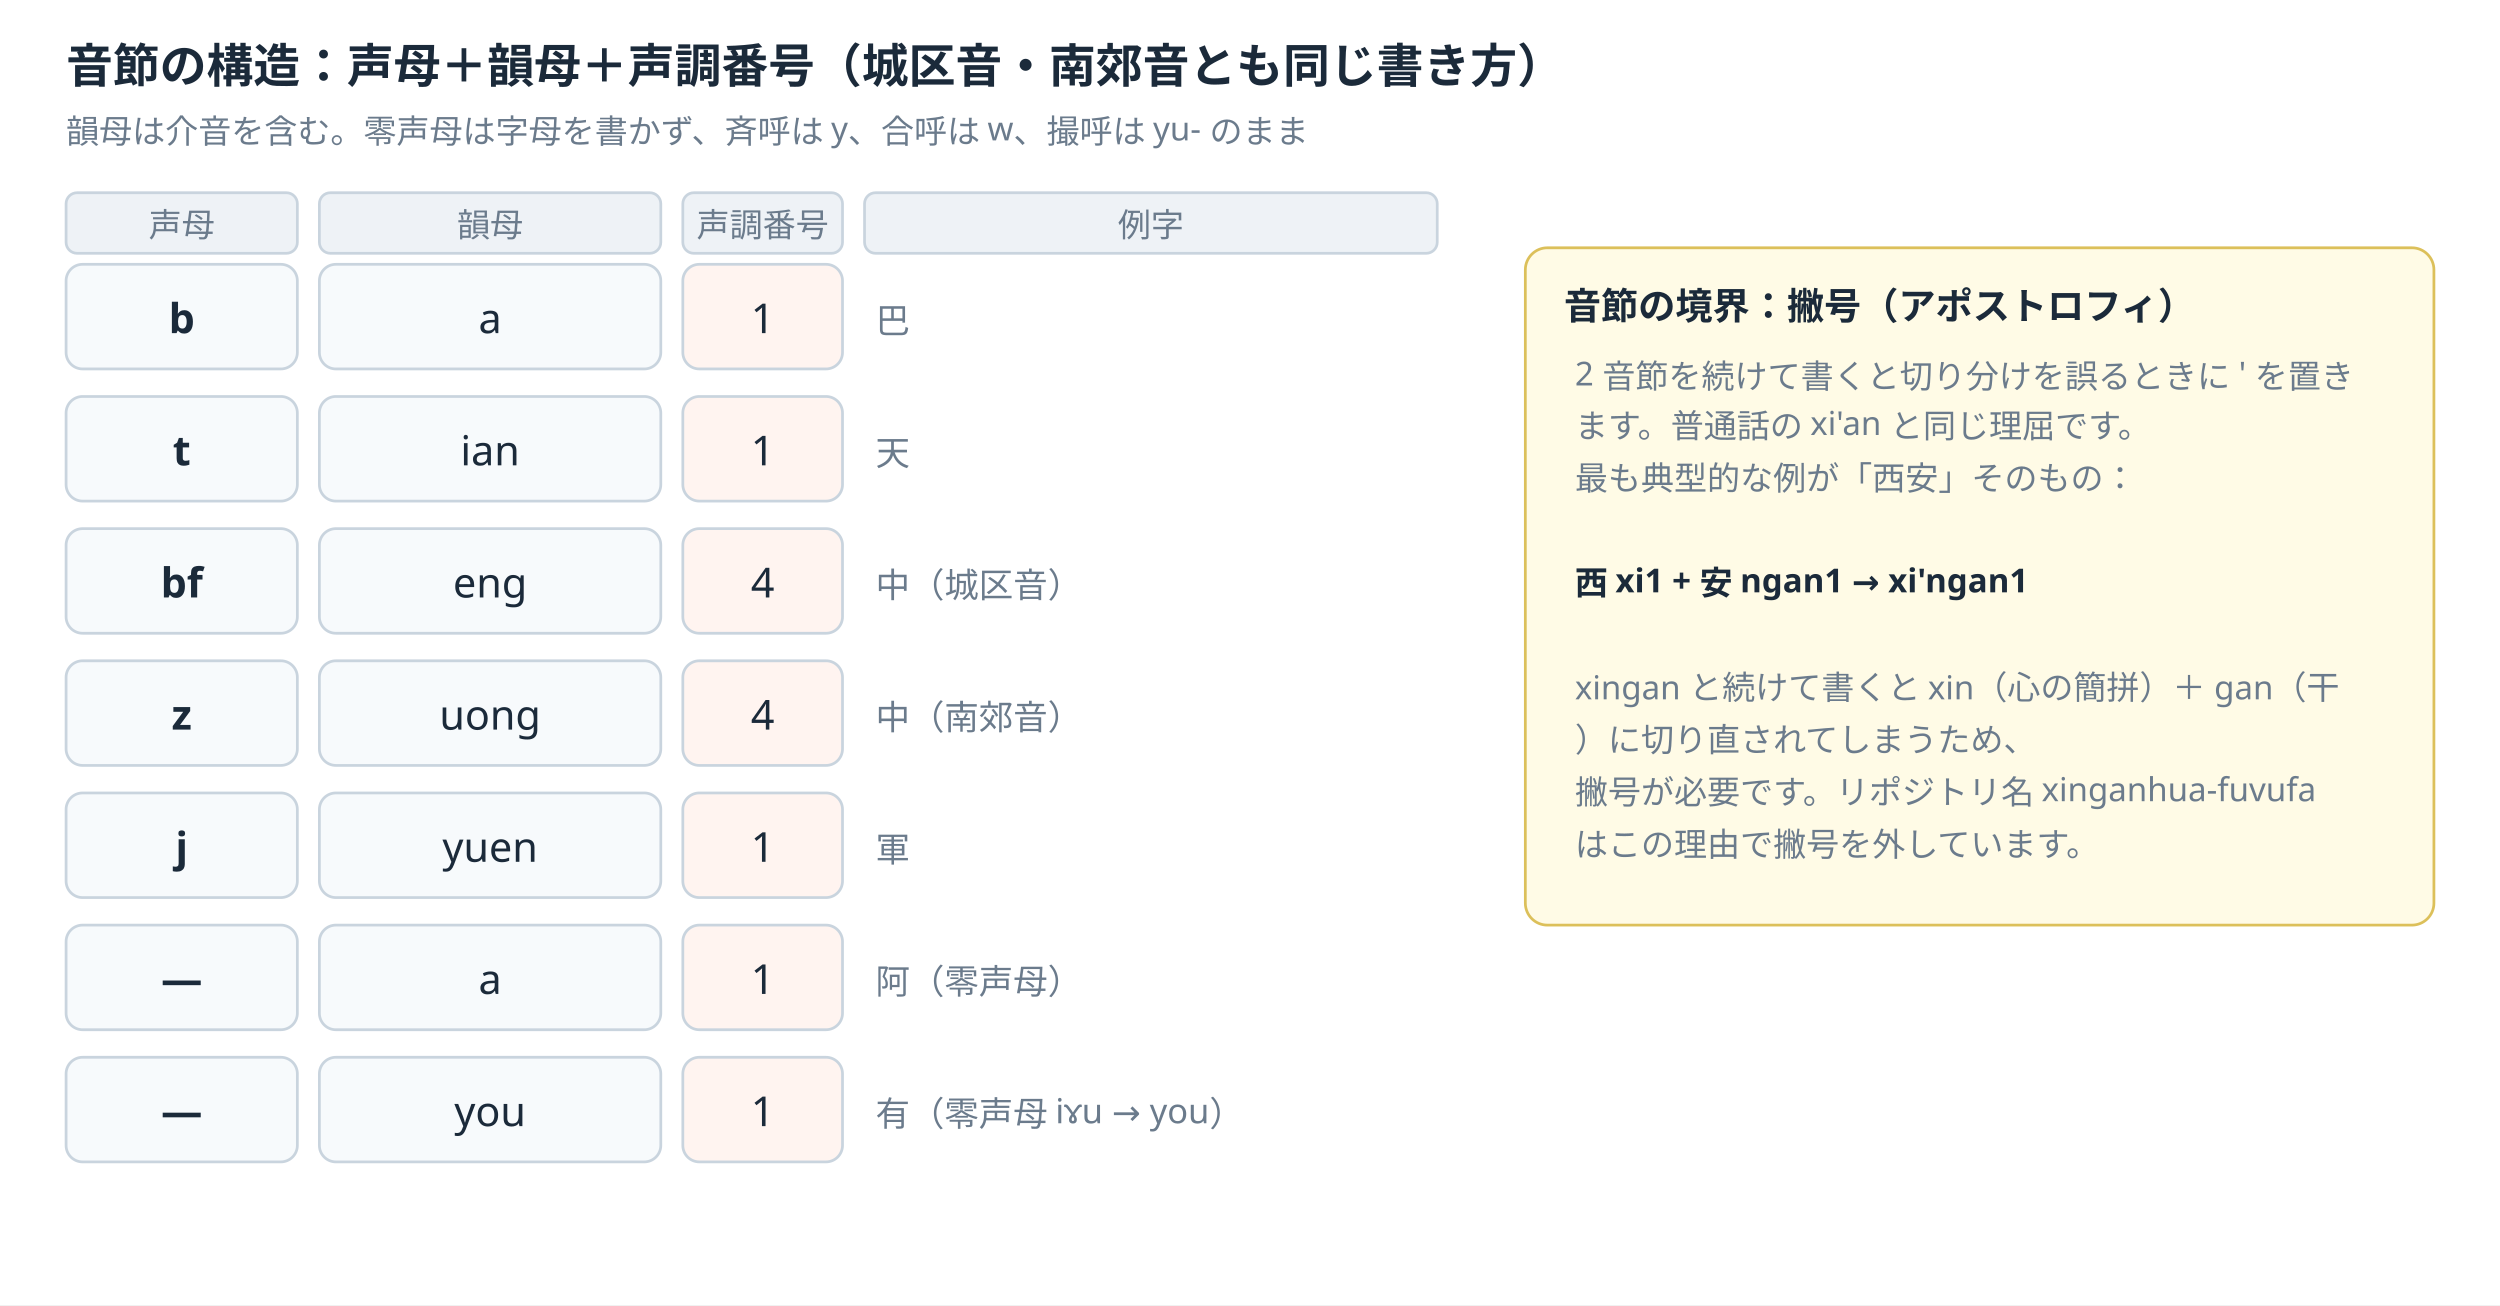
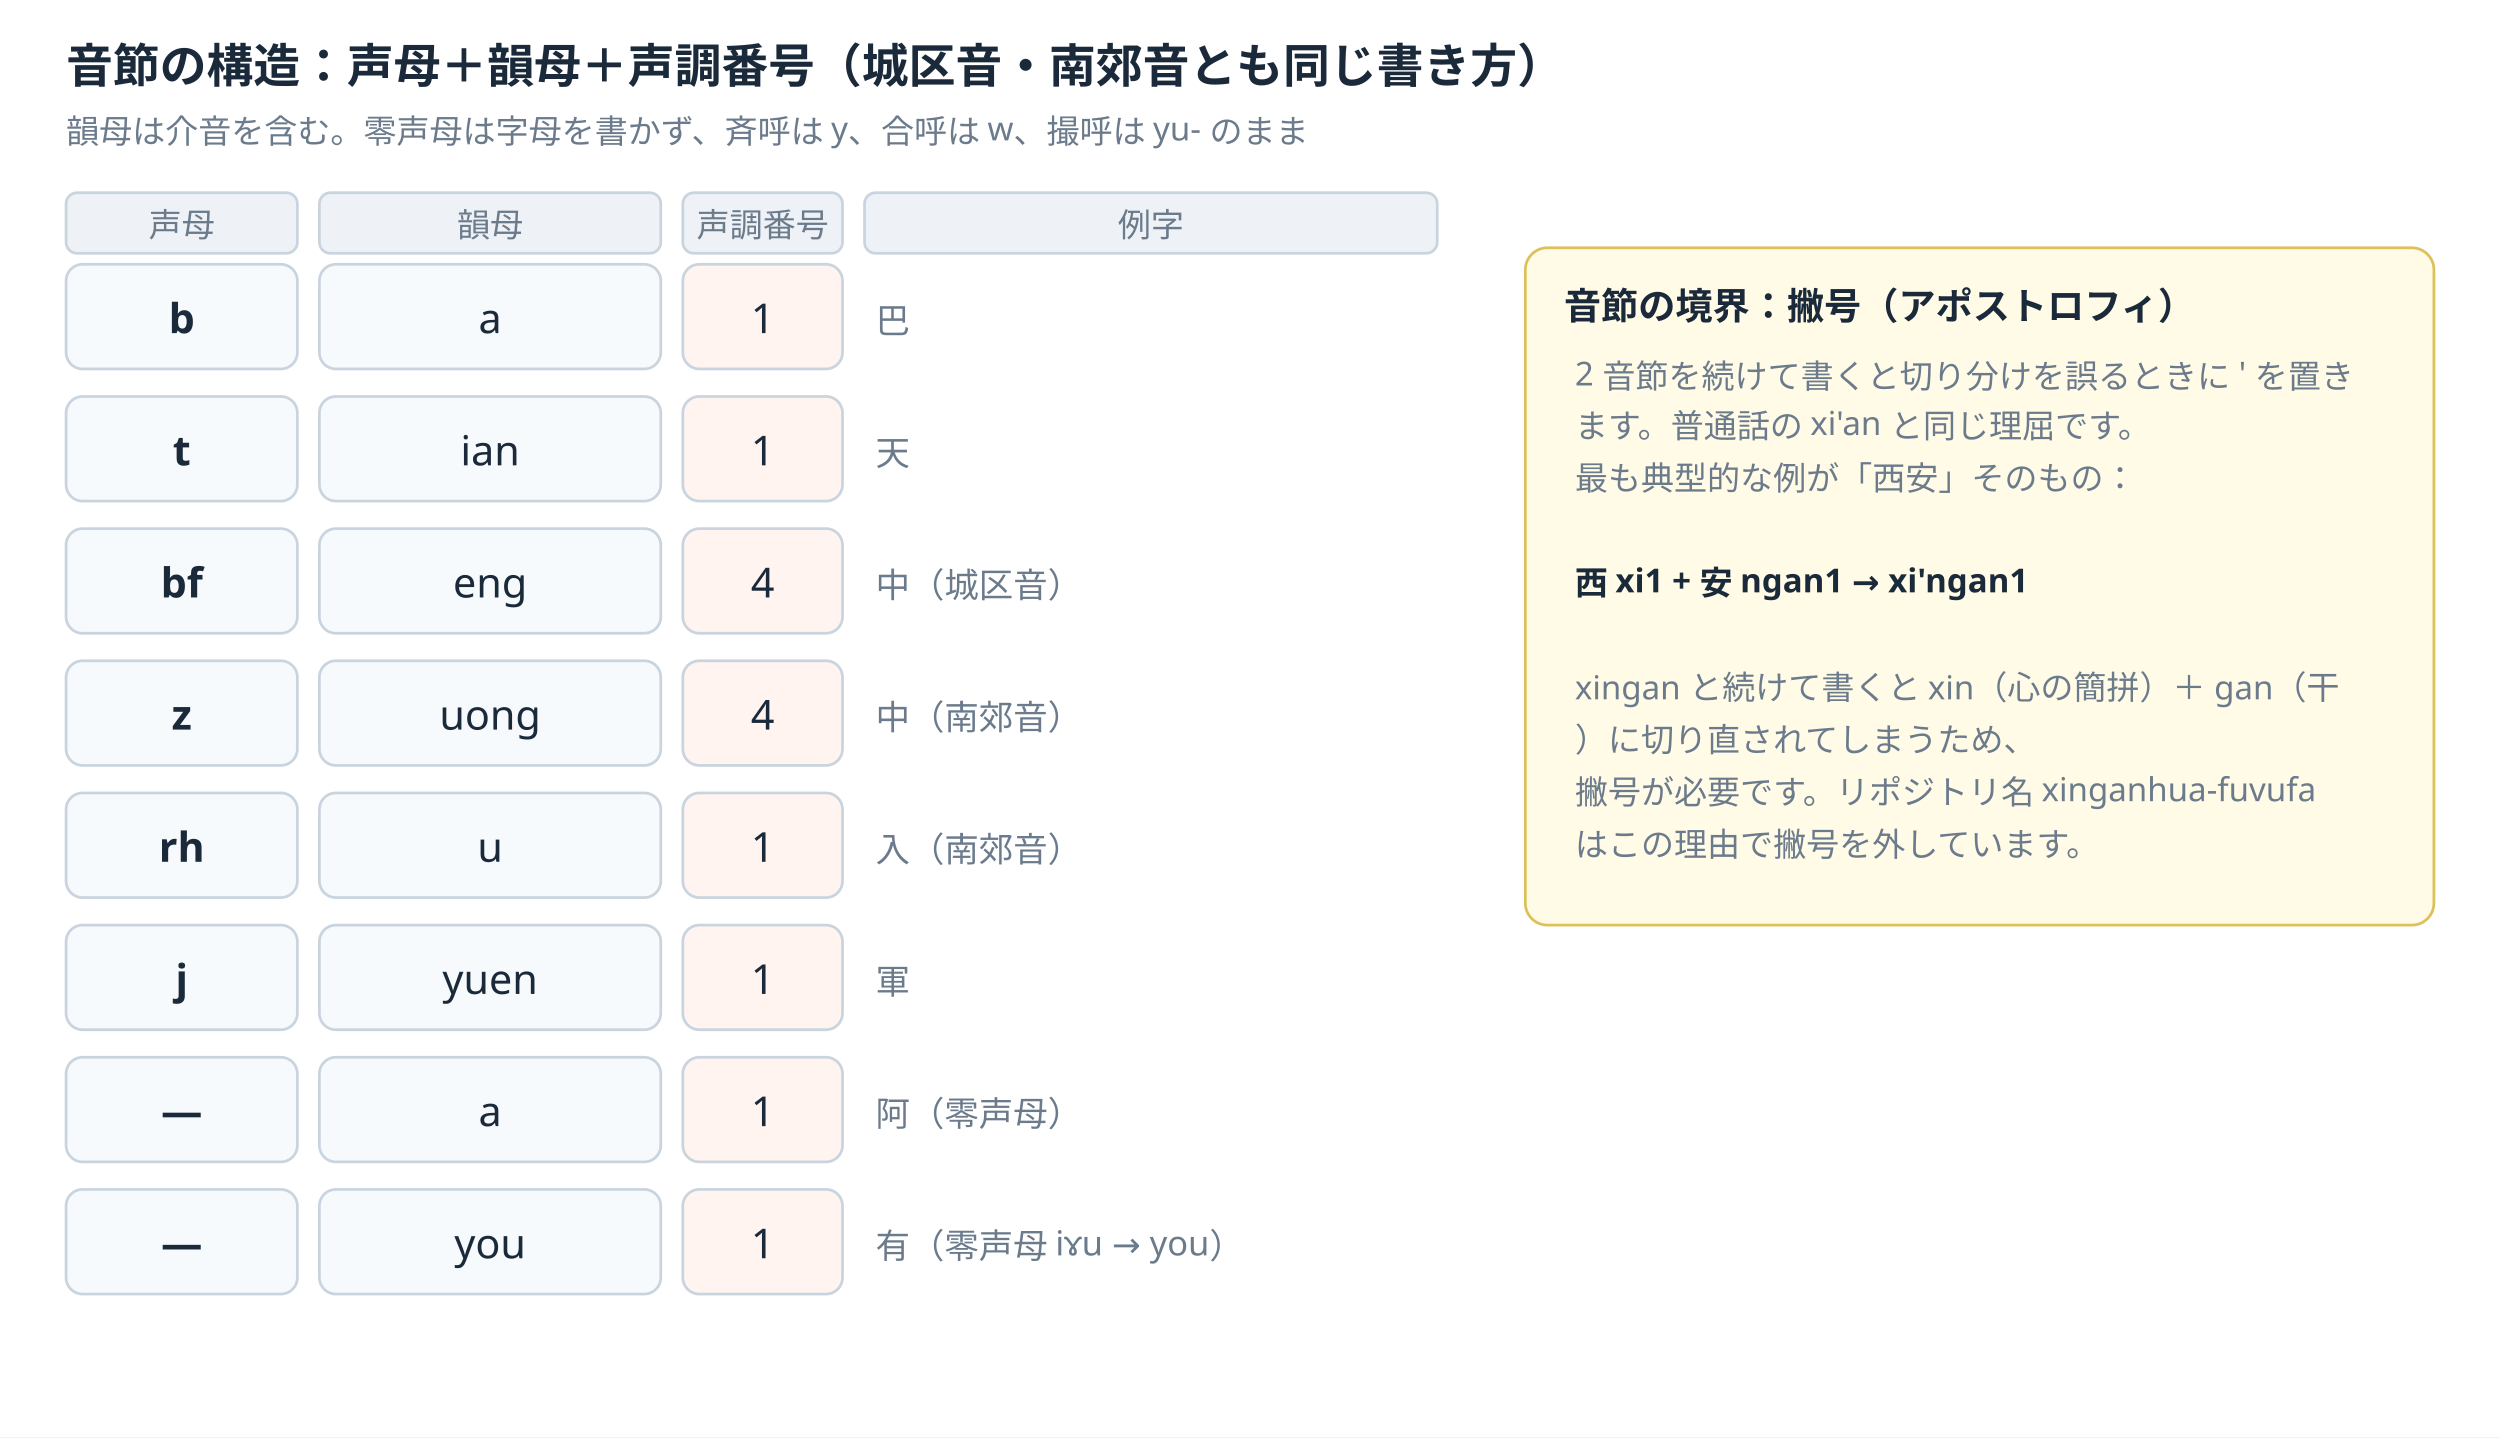
- <svg xmlns="http://www.w3.org/2000/svg" width="908" height="474" viewBox="0 0 908 474" font-family="'Noto Sans JP','Hiragino Sans','Yu Gothic','Meiryo','Noto Sans SC',sans-serif">
-   <rect width="908" height="474" fill="#ffffff" />
+ <svg xmlns="http://www.w3.org/2000/svg" width="908" height="522" viewBox="0 0 908 522" font-family="'Noto Sans JP','Hiragino Sans','Yu Gothic','Meiryo','Noto Sans SC',sans-serif">
+   <rect width="908" height="522" fill="#ffffff" />
  <text x="24" y="30" font-size="17" fill="#1b2a3a" font-weight="bold" text-anchor="start">音節の構造：声母＋韻母＋声調番号（城区音・南郊音とも同じ書き方）</text>
  <text x="24" y="52" font-size="12" fill="#6b7b8c" font-weight="normal" text-anchor="start">韻母は介音を含む。零声母は字母を書かず、斉呼は y、合呼は w、撮呼は yu- のまま</text>
  <rect x="24" y="70" width="84" height="22" rx="4" fill="#eef2f6" stroke="#c9d4de" />
  <text x="66" y="86" font-size="12" fill="#6b7b8c" font-weight="normal" text-anchor="middle">声母</text>
  <rect x="116" y="70" width="124" height="22" rx="4" fill="#eef2f6" stroke="#c9d4de" />
  <text x="178" y="86" font-size="12" fill="#6b7b8c" font-weight="normal" text-anchor="middle">韻母</text>
  <rect x="248" y="70" width="58" height="22" rx="4" fill="#eef2f6" stroke="#c9d4de" />
  <text x="277" y="86" font-size="12" fill="#6b7b8c" font-weight="normal" text-anchor="middle">声調番号</text>
  <rect x="314" y="70" width="208" height="22" rx="4" fill="#eef2f6" stroke="#c9d4de" />
  <text x="418" y="86" font-size="12" fill="#6b7b8c" font-weight="normal" text-anchor="middle">例字</text>
  <rect x="24" y="96" width="84" height="38" rx="6" fill="#f7fafc" stroke="#c9d4de" />
  <text x="66" y="121" font-size="15" fill="#1b2a3a" font-weight="bold" text-anchor="middle">b</text>
  <rect x="116" y="96" width="124" height="38" rx="6" fill="#f7fafc" stroke="#c9d4de" />
  <text x="178" y="121" font-size="15" fill="#1b2a3a" font-weight="normal" text-anchor="middle">a</text>
  <rect x="248" y="96" width="58" height="38" rx="6" fill="#fff4f0" stroke="#c9d4de" />
  <text x="277" y="121" font-size="15" fill="#1b2a3a" font-weight="normal" text-anchor="middle">1</text>
  <text x="318" y="121" font-size="12.5" fill="#6b7b8c" font-weight="normal" text-anchor="start">巴</text>
  <rect x="24" y="144" width="84" height="38" rx="6" fill="#f7fafc" stroke="#c9d4de" />
  <text x="66" y="169" font-size="15" fill="#1b2a3a" font-weight="bold" text-anchor="middle">t</text>
  <rect x="116" y="144" width="124" height="38" rx="6" fill="#f7fafc" stroke="#c9d4de" />
  <text x="178" y="169" font-size="15" fill="#1b2a3a" font-weight="normal" text-anchor="middle">ian</text>
  <rect x="248" y="144" width="58" height="38" rx="6" fill="#fff4f0" stroke="#c9d4de" />
  <text x="277" y="169" font-size="15" fill="#1b2a3a" font-weight="normal" text-anchor="middle">1</text>
  <text x="318" y="169" font-size="12.5" fill="#6b7b8c" font-weight="normal" text-anchor="start">天</text>
  <rect x="24" y="192" width="84" height="38" rx="6" fill="#f7fafc" stroke="#c9d4de" />
  <text x="66" y="217" font-size="15" fill="#1b2a3a" font-weight="bold" text-anchor="middle">bf</text>
  <rect x="116" y="192" width="124" height="38" rx="6" fill="#f7fafc" stroke="#c9d4de" />
  <text x="178" y="217" font-size="15" fill="#1b2a3a" font-weight="normal" text-anchor="middle">eng</text>
  <rect x="248" y="192" width="58" height="38" rx="6" fill="#fff4f0" stroke="#c9d4de" />
  <text x="277" y="217" font-size="15" fill="#1b2a3a" font-weight="normal" text-anchor="middle">4</text>
  <text x="318" y="217" font-size="12.5" fill="#6b7b8c" font-weight="normal" text-anchor="start">中（城区音）</text>
  <rect x="24" y="240" width="84" height="38" rx="6" fill="#f7fafc" stroke="#c9d4de" />
  <text x="66" y="265" font-size="15" fill="#1b2a3a" font-weight="bold" text-anchor="middle">z</text>
  <rect x="116" y="240" width="124" height="38" rx="6" fill="#f7fafc" stroke="#c9d4de" />
  <text x="178" y="265" font-size="15" fill="#1b2a3a" font-weight="normal" text-anchor="middle">uong</text>
  <rect x="248" y="240" width="58" height="38" rx="6" fill="#fff4f0" stroke="#c9d4de" />
  <text x="277" y="265" font-size="15" fill="#1b2a3a" font-weight="normal" text-anchor="middle">4</text>
  <text x="318" y="265" font-size="12.5" fill="#6b7b8c" font-weight="normal" text-anchor="start">中（南郊音）</text>
  <rect x="24" y="288" width="84" height="38" rx="6" fill="#f7fafc" stroke="#c9d4de" />
-   <text x="66" y="313" font-size="15" fill="#1b2a3a" font-weight="bold" text-anchor="middle">j</text>
+   <text x="66" y="313" font-size="15" fill="#1b2a3a" font-weight="bold" text-anchor="middle">rh</text>
  <rect x="116" y="288" width="124" height="38" rx="6" fill="#f7fafc" stroke="#c9d4de" />
-   <text x="178" y="313" font-size="15" fill="#1b2a3a" font-weight="normal" text-anchor="middle">yuen</text>
+   <text x="178" y="313" font-size="15" fill="#1b2a3a" font-weight="normal" text-anchor="middle">u</text>
  <rect x="248" y="288" width="58" height="38" rx="6" fill="#fff4f0" stroke="#c9d4de" />
  <text x="277" y="313" font-size="15" fill="#1b2a3a" font-weight="normal" text-anchor="middle">1</text>
-   <text x="318" y="313" font-size="12.5" fill="#6b7b8c" font-weight="normal" text-anchor="start">軍</text>
+   <text x="318" y="313" font-size="12.5" fill="#6b7b8c" font-weight="normal" text-anchor="start">入（南郊音）</text>
  <rect x="24" y="336" width="84" height="38" rx="6" fill="#f7fafc" stroke="#c9d4de" />
-   <text x="66" y="361" font-size="15" fill="#1b2a3a" font-weight="bold" text-anchor="middle">—</text>
+   <text x="66" y="361" font-size="15" fill="#1b2a3a" font-weight="bold" text-anchor="middle">j</text>
  <rect x="116" y="336" width="124" height="38" rx="6" fill="#f7fafc" stroke="#c9d4de" />
-   <text x="178" y="361" font-size="15" fill="#1b2a3a" font-weight="normal" text-anchor="middle">a</text>
+   <text x="178" y="361" font-size="15" fill="#1b2a3a" font-weight="normal" text-anchor="middle">yuen</text>
  <rect x="248" y="336" width="58" height="38" rx="6" fill="#fff4f0" stroke="#c9d4de" />
  <text x="277" y="361" font-size="15" fill="#1b2a3a" font-weight="normal" text-anchor="middle">1</text>
-   <text x="318" y="361" font-size="12.5" fill="#6b7b8c" font-weight="normal" text-anchor="start">阿（零声母）</text>
+   <text x="318" y="361" font-size="12.5" fill="#6b7b8c" font-weight="normal" text-anchor="start">軍</text>
  <rect x="24" y="384" width="84" height="38" rx="6" fill="#f7fafc" stroke="#c9d4de" />
  <text x="66" y="409" font-size="15" fill="#1b2a3a" font-weight="bold" text-anchor="middle">—</text>
  <rect x="116" y="384" width="124" height="38" rx="6" fill="#f7fafc" stroke="#c9d4de" />
-   <text x="178" y="409" font-size="15" fill="#1b2a3a" font-weight="normal" text-anchor="middle">you</text>
+   <text x="178" y="409" font-size="15" fill="#1b2a3a" font-weight="normal" text-anchor="middle">a</text>
  <rect x="248" y="384" width="58" height="38" rx="6" fill="#fff4f0" stroke="#c9d4de" />
  <text x="277" y="409" font-size="15" fill="#1b2a3a" font-weight="normal" text-anchor="middle">1</text>
-   <text x="318" y="409" font-size="12.5" fill="#6b7b8c" font-weight="normal" text-anchor="start">有（零声母 iɤu → you）</text>
+   <text x="318" y="409" font-size="12.5" fill="#6b7b8c" font-weight="normal" text-anchor="start">阿（零声母）</text>
+   <rect x="24" y="432" width="84" height="38" rx="6" fill="#f7fafc" stroke="#c9d4de" />
+   <text x="66" y="457" font-size="15" fill="#1b2a3a" font-weight="bold" text-anchor="middle">—</text>
+   <rect x="116" y="432" width="124" height="38" rx="6" fill="#f7fafc" stroke="#c9d4de" />
+   <text x="178" y="457" font-size="15" fill="#1b2a3a" font-weight="normal" text-anchor="middle">you</text>
+   <rect x="248" y="432" width="58" height="38" rx="6" fill="#fff4f0" stroke="#c9d4de" />
+   <text x="277" y="457" font-size="15" fill="#1b2a3a" font-weight="normal" text-anchor="middle">1</text>
+   <text x="318" y="457" font-size="12.5" fill="#6b7b8c" font-weight="normal" text-anchor="start">有（零声母 iɤu → you）</text>
  <rect x="554" y="90" width="330" height="246" rx="8" fill="#fffbe6" stroke="#dcc05a" />
  <text x="568" y="116" font-size="13.5" fill="#1b2a3a" font-weight="bold" text-anchor="start">音節の境界：撇号（アポストロフィ）</text>
  <text x="572" y="140" font-size="12" fill="#6b7b8c" font-weight="normal" text-anchor="start">2 音節を続けて書くと切り分けを誤るときに ' を置き</text>
  <text x="572" y="159" font-size="12" fill="#6b7b8c" font-weight="normal" text-anchor="start">ます。普通話の xi'an と同じ理屈です。</text>
  <text x="572" y="178" font-size="12" fill="#6b7b8c" font-weight="normal" text-anchor="start">最も典型的な例が「西安」そのもの：</text>
  <text x="572" y="197" font-size="12" fill="#6b7b8c" font-weight="normal" text-anchor="start" />
  <text x="572" y="216" font-size="12" fill="#1b2a3a" font-weight="bold" text-anchor="start">    西 xi1 + 安 ngan1  →  xi'ngan1</text>
  <text x="572" y="235" font-size="12" fill="#6b7b8c" font-weight="normal" text-anchor="start" />
  <text x="572" y="254" font-size="12" fill="#6b7b8c" font-weight="normal" text-anchor="start">xingan と続けて書くと xin（心の簡拼）＋ gan（干</text>
  <text x="572" y="273" font-size="12" fill="#6b7b8c" font-weight="normal" text-anchor="start">）に切り直されてしまうため、</text>
  <text x="572" y="292" font-size="12" fill="#6b7b8c" font-weight="normal" text-anchor="start">撇号が必要です。リポジトリ名 xinganhua-fuvufa </text>
  <text x="572" y="311" font-size="12" fill="#6b7b8c" font-weight="normal" text-anchor="start">はこの理由で撇号を外しています。</text>
</svg>
